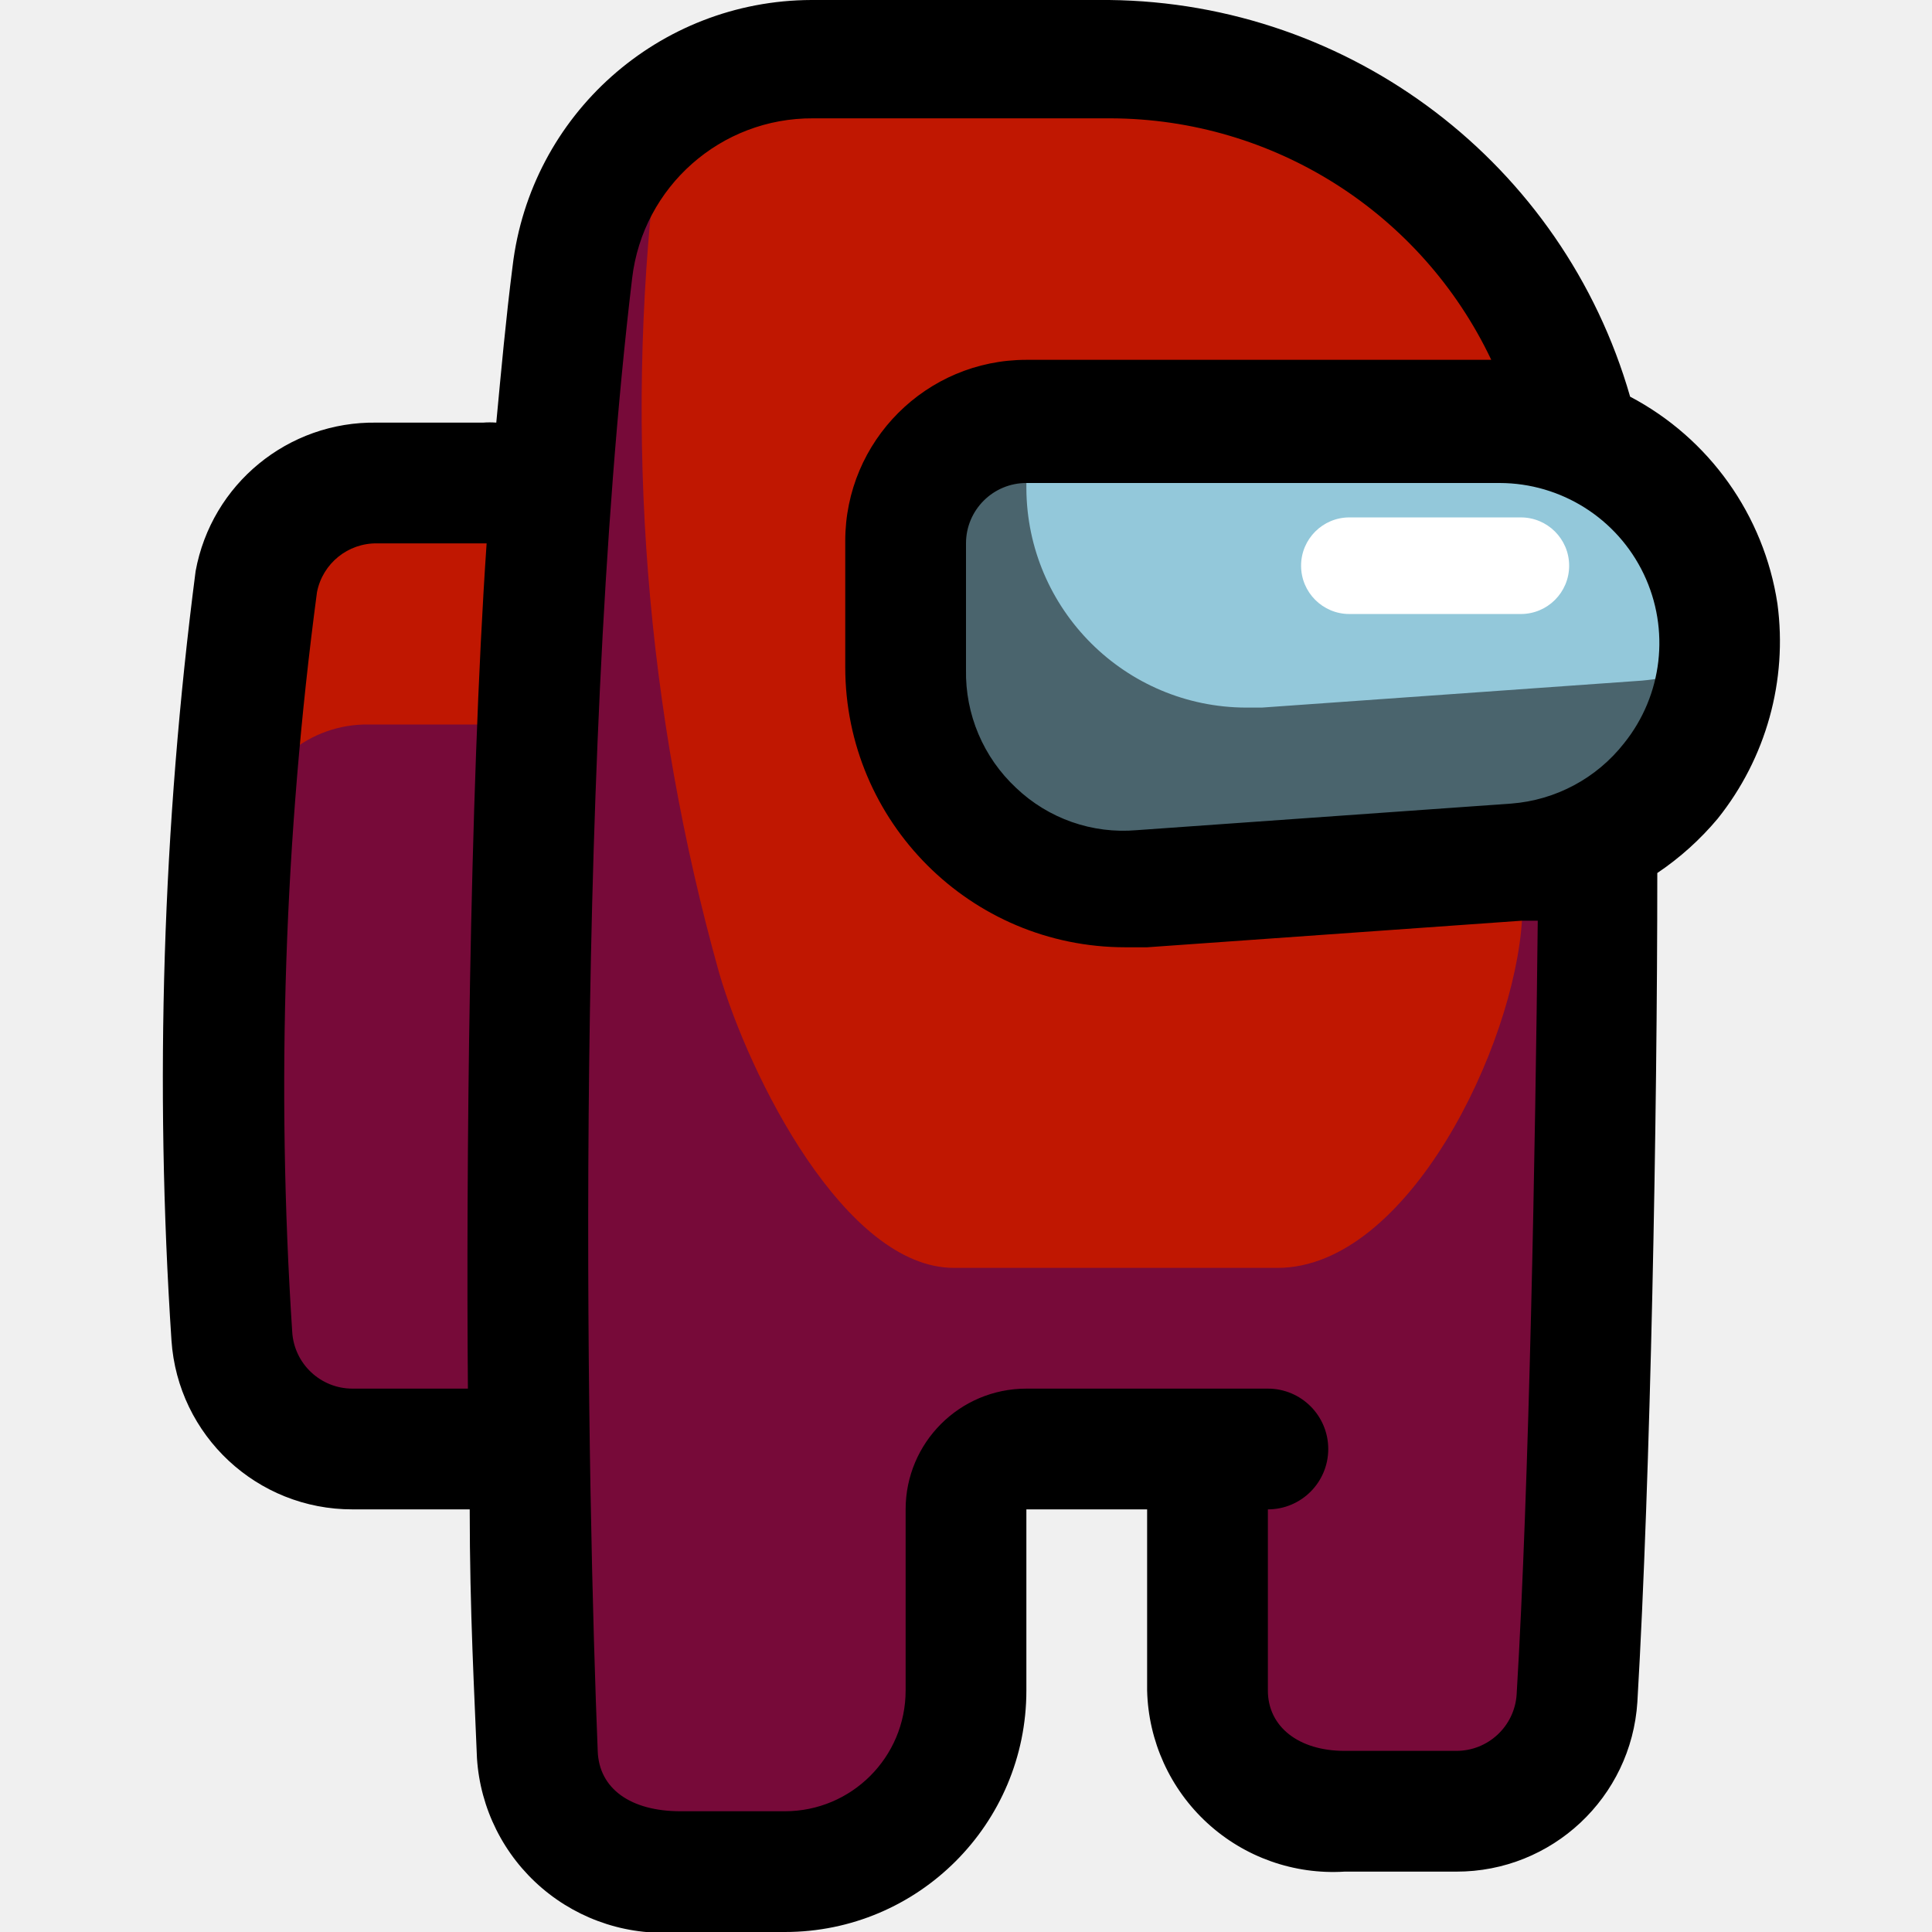
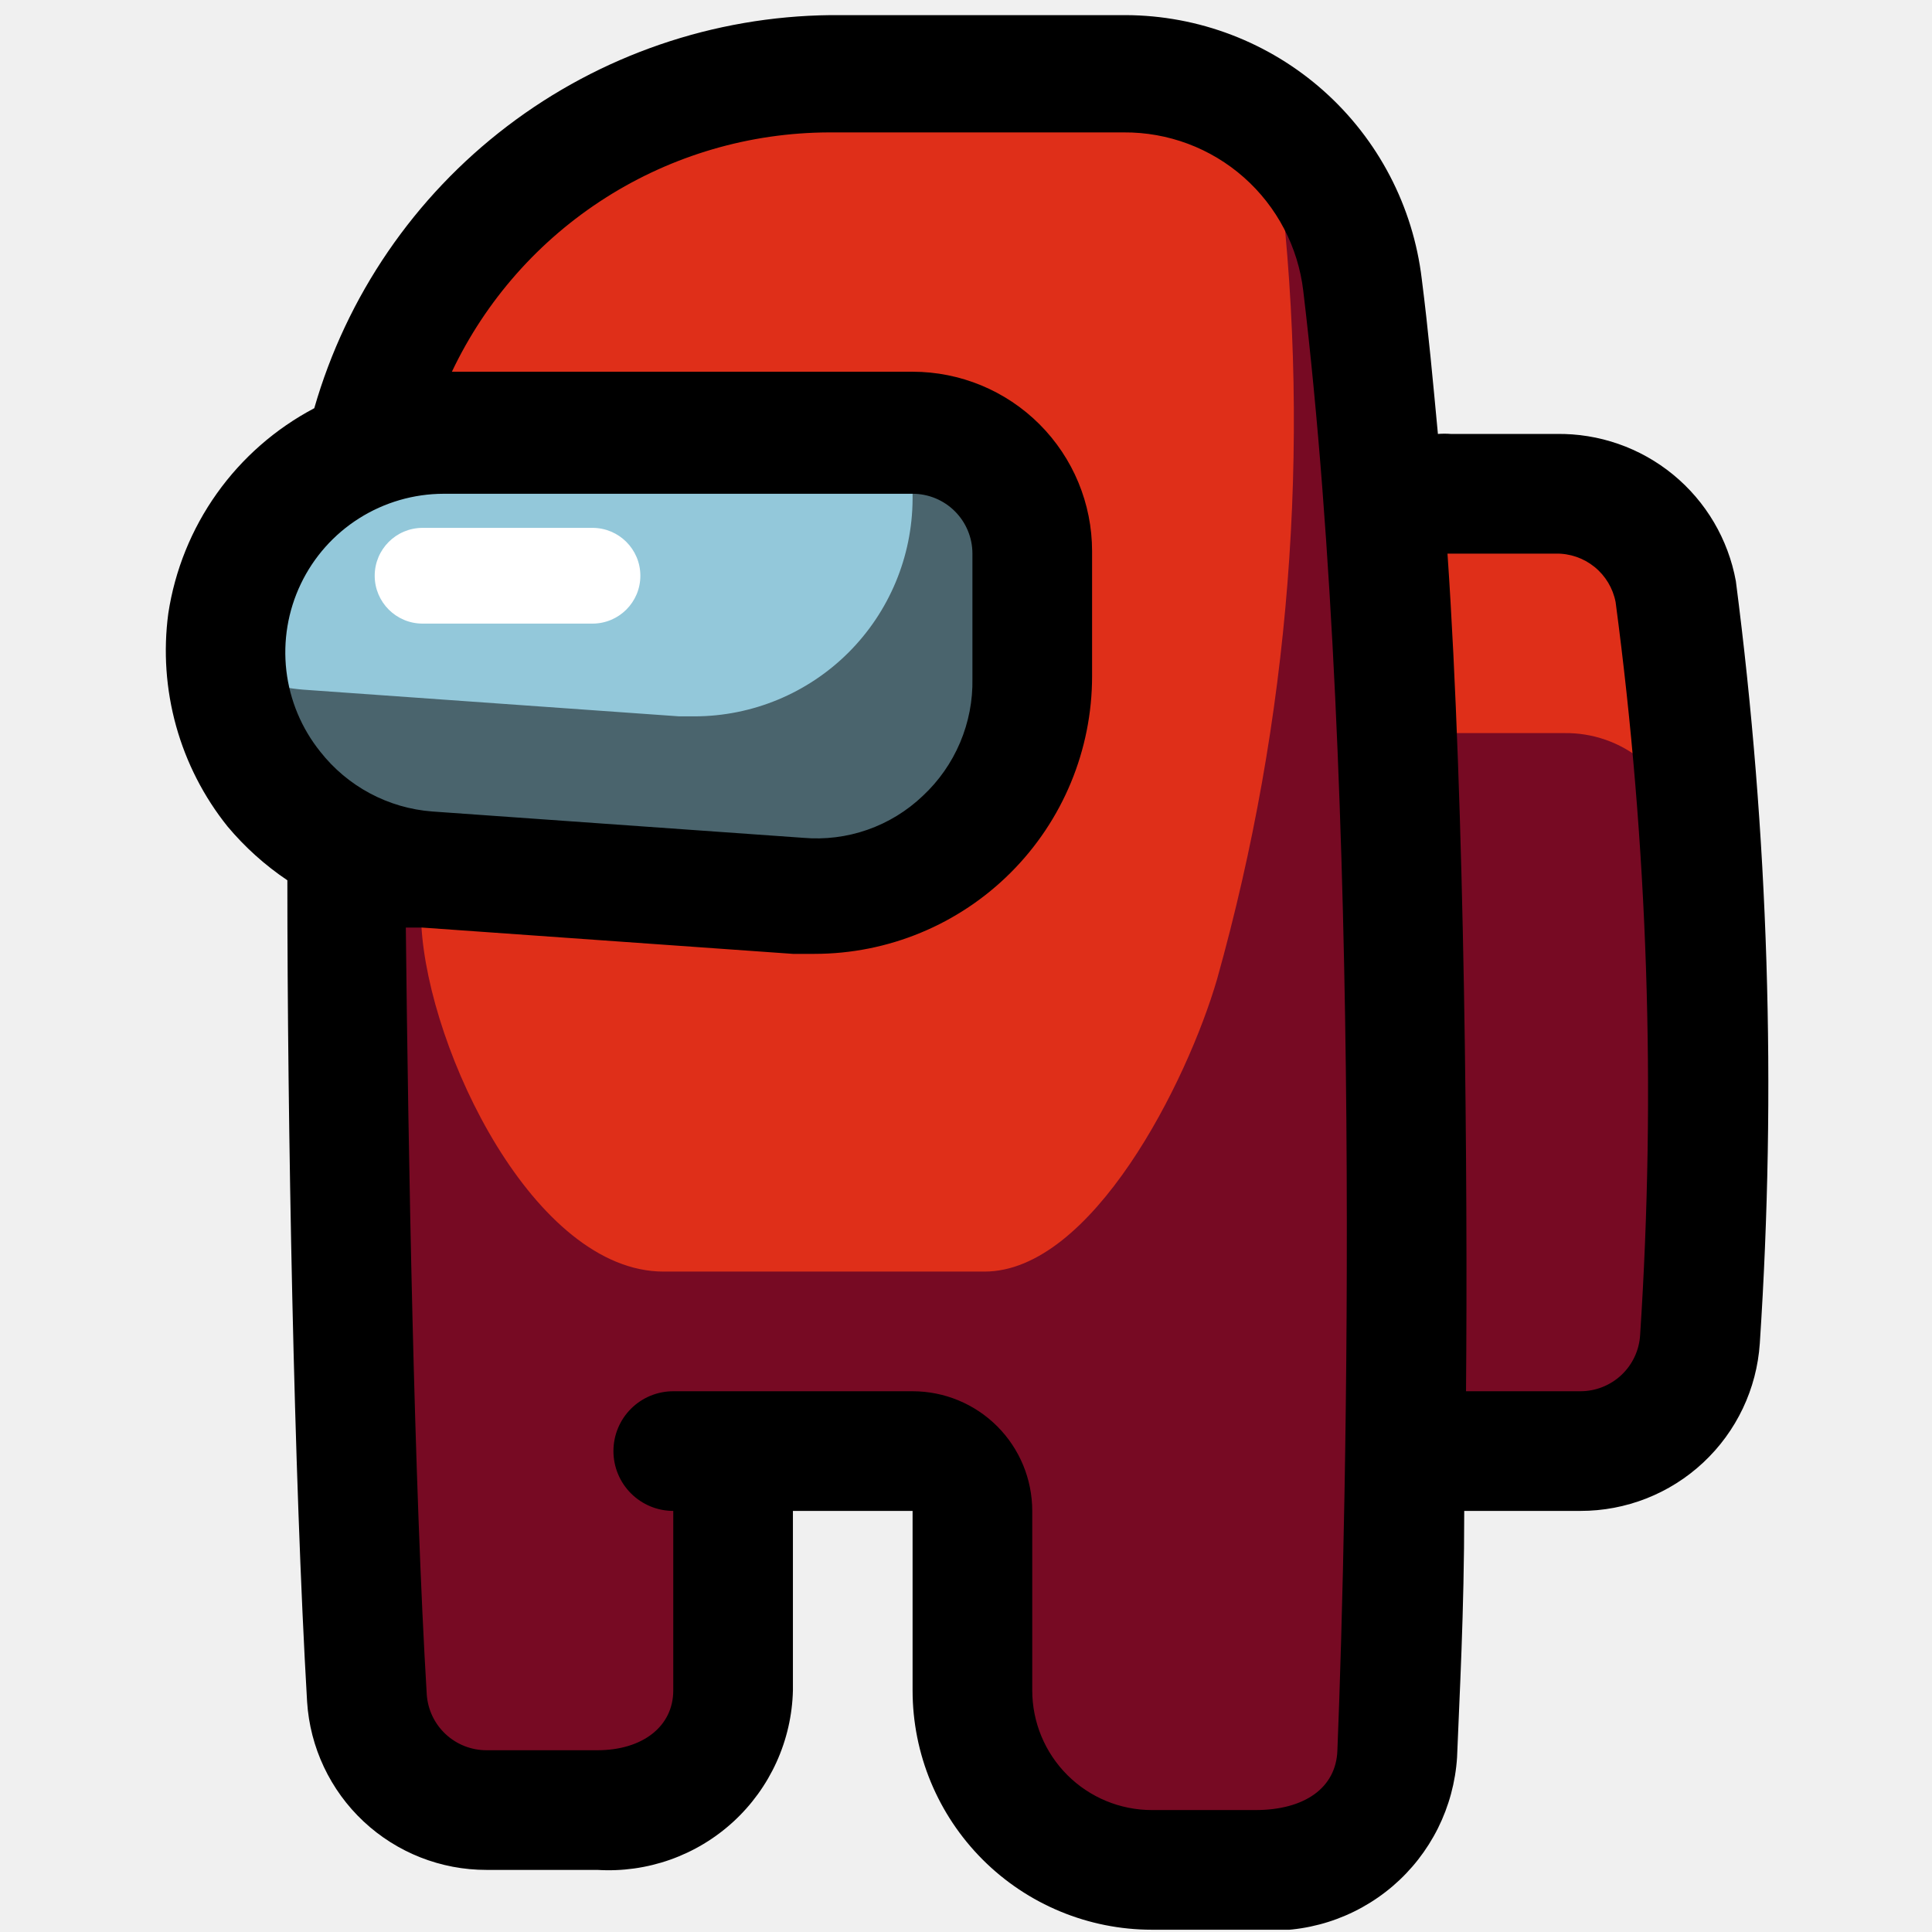
- <svg xmlns="http://www.w3.org/2000/svg" viewBox="0 0 32 32" id="among-us">
-   <g>
-     <path fill="#770a39" d="M11.27 31a2.11 2.11 0 0 1-2.37-1.92c-.16-4-.42-16.18.58-24.55a4 4 0 0 1 4-3.53h4.93a8 8 0 0 1 8 7.73c.16 5.88.08 13.89-.25 19.4a2 2 0 0 1-2 1.87h-1.89A2.07 2.07 0 0 1 20 28v-4h-4v4a3 3 0 0 1-3 3Z" />
-     <path fill="#770a39" d="M9.13 8v.11C9 9.27 9 10.47 8.91 11.72c-.15 3.11-.2 8.54-.15 12.26H5.84a2 2 0 0 1-2-1.87 77.13 77.13 0 0 1 .06-9.76c.09-1 .21-1.88.37-2.73A2 2 0 0 1 6.24 8h2.85Z" />
-     <path fill="#c01701" d="M9.13 8v.11C9 9.27 9 10.47 8.91 11.72V12h-2.8a2 2 0 0 0-2 1.64c-.16.85-.28 1.77-.37 2.73v2.66c0-1.62 0-5.19.18-6.66.09-1 .21-1.88.37-2.73A2 2 0 0 1 6.24 8h2.85zm12.03 13H15.8c-1.8 0-3.39-3.17-3.89-4.89a34.61 34.61 0 0 1-1.05-13.34 1 1 0 0 1 .93-.77c1.67-.66 4.31-.64 7.13-.48a6.29 6.29 0 0 1 6.69 6.62l-.4 7.08c-.12 2.1-1.89 5.78-4.05 5.78z" />
-     <path fill="#4a646d" d="M28.48 10.9a3.76 3.76 0 0 1-.8 2 3.62 3.62 0 0 1-2.58 1.35l-6.2.44h-.26a3.65 3.65 0 0 1-3.64-3.6V9a2 2 0 0 1 2-2h7.84a3.67 3.67 0 0 1 3.61 3.12 4.07 4.07 0 0 1 .03.78Z" />
-     <path fill="#93c8da" d="M28.48 10.9a3.42 3.42 0 0 1-1.38.38l-6.2.44h-.26A3.65 3.65 0 0 1 17 8.09V7h7.84a3.67 3.67 0 0 1 3.61 3.12 4.07 4.07 0 0 1 .03.78Z" />
-     <rect width="4.44" height="1.6" x="21.55" y="8.57" fill="#fff" rx=".8" />
-     <path d="M29.44 10A4.67 4.67 0 0 0 27 6.57 9.08 9.08 0 0 0 18.37 0h-4.93a5 5 0 0 0-4.95 4.41c-.11.86-.19 1.74-.27 2.59A1.43 1.43 0 0 0 8 7H6.24a3 3 0 0 0-3 2.46 65.54 65.54 0 0 0-.4 12.74 3 3 0 0 0 3 2.8h1.94c0 1.69.08 3.1.12 4.12A3.09 3.09 0 0 0 11.27 32H13a4 4 0 0 0 4-4v-3h2v3a3.08 3.08 0 0 0 3.27 3h1.85a3 3 0 0 0 3-2.81c.22-3.75.33-9.69.33-13.73a4.79 4.79 0 0 0 1-.9 4.7 4.7 0 0 0 .99-3.56ZM5.84 23a1 1 0 0 1-1-.94 62.15 62.15 0 0 1 .41-12.25 1 1 0 0 1 1-.81h1.81c-.29 4.22-.34 10.5-.31 14Zm19.28 5.07a1 1 0 0 1-1 .93h-1.85c-.76 0-1.27-.4-1.27-1v-3a1 1 0 0 0 0-2h-4a2 2 0 0 0-2 2v3a2 2 0 0 1-2 2h-1.73c-.82 0-1.35-.37-1.37-1-.16-3.95-.43-16 .57-24.39a3 3 0 0 1 3-2.65h4.93a7 7 0 0 1 6.3 4H17a3 3 0 0 0-3 3v2.09a4.64 4.64 0 0 0 4.64 4.64H19l6.2-.44h.27c-.04 3.75-.14 9.35-.35 12.82Zm1.78-15.76a2.63 2.63 0 0 1-1.87 1l-6.2.44a2.57 2.57 0 0 1-2-.7 2.61 2.61 0 0 1-.83-1.96V9a1 1 0 0 1 1-1h7.84a2.65 2.65 0 0 1 2.06 4.31Z" />
+ <svg xmlns="http://www.w3.org/2000/svg" width="111" height="111" viewBox="0 0 111 111" fill="none">
+   <g clip-path="url(#clip0_21_188)">
+     <path d="M72.128 107.432C73.1 107.556 74.087 107.481 75.03 107.214C75.972 106.946 76.851 106.489 77.612 105.873C78.374 105.256 79.002 104.491 79.46 103.625C79.918 102.758 80.195 101.808 80.275 100.832C80.825 87.082 81.719 45.213 78.282 16.441C77.884 13.081 76.262 9.986 73.725 7.747C71.188 5.508 67.915 4.283 64.532 4.307L47.585 4.307C40.449 4.303 33.592 7.072 28.46 12.03C23.329 16.988 20.326 23.747 20.085 30.878C19.535 51.091 19.81 78.625 20.944 97.566C21.058 99.311 21.832 100.947 23.109 102.141C24.386 103.335 26.07 103.998 27.819 103.994L34.316 103.994C35.286 104.089 36.266 103.983 37.194 103.683C38.122 103.383 38.979 102.896 39.71 102.251C40.442 101.606 41.033 100.818 41.448 99.935C41.862 99.052 42.091 98.094 42.119 97.119L42.119 83.369L55.869 83.369L55.869 97.119C55.869 99.854 56.956 102.477 58.889 104.411C60.824 106.345 63.447 107.432 66.182 107.432L72.128 107.432Z" fill="#770A23" />
+     <path d="M79.485 28.369L79.485 28.747C79.932 32.735 79.932 36.86 80.241 41.157C80.757 51.847 80.928 70.513 80.757 83.3L90.794 83.3C92.543 83.304 94.227 82.641 95.504 81.447C96.781 80.253 97.555 78.617 97.669 76.872C98.309 65.696 98.24 54.49 97.463 43.322C97.153 39.885 96.741 36.86 96.191 33.938C95.887 32.367 95.044 30.951 93.808 29.934C92.572 28.917 91.02 28.364 89.419 28.369L79.622 28.369L79.485 28.369Z" fill="#770A23" />
+     <path d="M79.485 28.369L79.485 28.747C79.932 32.735 79.932 36.86 80.241 41.157L80.241 42.119L89.866 42.119C91.494 42.093 93.078 42.645 94.337 43.677C95.596 44.709 96.448 46.155 96.741 47.757C97.291 50.678 97.703 53.841 98.013 57.141L98.013 66.285C98.013 60.716 98.013 48.444 97.394 43.391C97.085 39.953 96.672 36.928 96.122 34.007C95.835 32.434 95.008 31.011 93.784 29.982C92.561 28.953 91.017 28.383 89.419 28.369L79.622 28.369L79.485 28.369ZM38.132 73.057L56.557 73.057C62.744 73.057 68.21 62.16 69.928 56.247C74.103 41.342 75.329 25.766 73.538 10.391C73.366 9.662 72.961 9.008 72.384 8.531C71.807 8.053 71.09 7.777 70.341 7.744C64.6 5.475 55.525 5.544 45.832 6.094C42.781 5.895 39.722 6.345 36.858 7.415C33.994 8.485 31.389 10.15 29.216 12.301C27.043 14.451 25.35 17.038 24.25 19.891C23.15 22.744 22.668 25.797 22.835 28.85L24.21 53.188C24.622 60.407 30.707 73.057 38.132 73.057Z" fill="#DF2F19" />
+     <path d="M12.969 38.338C13.196 40.849 14.152 43.238 15.719 45.213C16.796 46.558 18.14 47.665 19.666 48.464C21.193 49.263 22.869 49.736 24.588 49.853L45.9 51.366L46.794 51.366C50.086 51.357 53.243 50.055 55.584 47.74C57.924 45.425 59.261 42.283 59.306 38.991L59.306 31.807C59.306 29.983 58.582 28.235 57.293 26.945C56.004 25.656 54.255 24.932 52.431 24.932L25.482 24.932C22.474 24.947 19.571 26.036 17.296 28.002C15.021 29.969 13.523 32.683 13.072 35.657C12.952 36.545 12.917 37.443 12.969 38.338Z" fill="#4A646D" />
+     <path d="M12.969 38.338C14.44 39.103 16.057 39.548 17.713 39.644L39.025 41.157L39.919 41.157C43.229 41.148 46.401 39.831 48.745 37.494C51.088 35.157 52.413 31.988 52.431 28.678L52.431 24.932L25.482 24.932C22.474 24.947 19.571 26.036 17.296 28.002C15.021 29.969 13.523 32.683 13.072 35.657C12.952 36.545 12.917 37.443 12.969 38.338Z" fill="#93C8DA" />
+     <path d="M24.278 30.328L34.041 30.328C35.56 30.328 36.791 31.56 36.791 33.078C36.791 34.597 35.56 35.828 34.041 35.828L24.278 35.828C22.76 35.828 21.528 34.597 21.528 33.078C21.528 31.56 22.76 30.328 24.278 30.328Z" fill="white" />
+     <path d="M9.669 35.244C10.047 32.759 11.002 30.398 12.459 28.35C13.916 26.302 15.833 24.625 18.056 23.453C19.913 16.998 23.802 11.314 29.147 7.245C34.491 3.176 41.006 0.94 47.722 0.869L64.669 0.869C68.867 0.882 72.916 2.431 76.05 5.223C79.185 8.016 81.189 11.86 81.685 16.029C82.063 18.985 82.338 22.01 82.613 24.932C82.865 24.912 83.117 24.912 83.369 24.932L89.419 24.932C91.861 24.892 94.238 25.72 96.126 27.268C98.015 28.817 99.292 30.985 99.731 33.388C101.612 47.906 102.072 62.574 101.107 77.182C100.932 79.796 99.769 82.245 97.853 84.033C95.938 85.821 93.414 86.812 90.794 86.807L84.125 86.807C84.125 92.616 83.85 97.463 83.713 100.969C83.622 102.387 83.248 103.772 82.613 105.043C81.977 106.314 81.093 107.445 80.013 108.368C78.933 109.291 77.679 109.988 76.324 110.418C74.97 110.847 73.543 111.001 72.128 110.869L66.181 110.869C62.535 110.869 59.037 109.42 56.459 106.842C53.88 104.263 52.431 100.766 52.431 97.119L52.431 86.807L45.556 86.807L45.556 97.119C45.522 98.543 45.201 99.945 44.612 101.242C44.023 102.539 43.179 103.703 42.13 104.666C41.08 105.629 39.847 106.37 38.505 106.845C37.162 107.32 35.737 107.52 34.316 107.432L27.956 107.432C25.331 107.437 22.802 106.44 20.886 104.646C18.97 102.851 17.81 100.392 17.644 97.772C16.888 84.882 16.51 64.463 16.51 50.575C15.224 49.711 14.067 48.669 13.072 47.482C11.707 45.778 10.702 43.815 10.117 41.711C9.533 39.608 9.38 37.408 9.669 35.244ZM90.794 79.932C91.671 79.933 92.516 79.599 93.155 78.999C93.794 78.398 94.179 77.576 94.231 76.7C95.15 62.652 94.678 48.547 92.822 34.591C92.669 33.797 92.24 33.082 91.611 32.572C90.982 32.063 90.194 31.792 89.385 31.807L83.163 31.807C84.16 46.313 84.332 67.9 84.228 79.932L90.794 79.932ZM24.519 97.36C24.58 98.229 24.969 99.043 25.607 99.636C26.245 100.23 27.085 100.559 27.956 100.557L34.316 100.557C36.928 100.557 38.681 99.182 38.681 97.119L38.681 86.807C37.77 86.807 36.895 86.444 36.251 85.8C35.606 85.155 35.244 84.281 35.244 83.369C35.244 82.457 35.606 81.583 36.251 80.938C36.895 80.294 37.77 79.932 38.681 79.932L52.431 79.932C54.255 79.932 56.004 80.656 57.293 81.945C58.582 83.234 59.306 84.983 59.306 86.807L59.306 97.119C59.306 98.942 60.031 100.691 61.32 101.98C62.609 103.27 64.358 103.994 66.181 103.994L72.128 103.994C74.947 103.994 76.769 102.722 76.838 100.557C77.388 86.978 78.316 45.557 74.878 16.716C74.582 14.194 73.366 11.871 71.463 10.19C69.561 8.509 67.105 7.589 64.566 7.607L47.619 7.607C43.08 7.623 38.638 8.922 34.806 11.355C30.974 13.788 27.908 17.255 25.963 21.357L52.431 21.357C55.167 21.357 57.79 22.443 59.724 24.377C61.658 26.311 62.744 28.934 62.744 31.669L62.744 38.853C62.744 43.084 61.064 47.141 58.072 50.132C55.081 53.123 51.024 54.803 46.794 54.803L45.556 54.803L24.244 53.291L23.316 53.291C23.453 66.182 23.797 85.432 24.519 97.36ZM18.4 43.185C19.174 44.172 20.146 44.988 21.253 45.58C22.359 46.172 23.577 46.527 24.828 46.622L46.141 48.135C47.392 48.245 48.652 48.088 49.838 47.673C51.023 47.258 52.107 46.595 53.016 45.728C53.938 44.869 54.669 43.825 55.16 42.664C55.652 41.503 55.894 40.251 55.869 38.991L55.869 31.807C55.869 30.895 55.507 30.021 54.862 29.376C54.218 28.731 53.343 28.369 52.431 28.369L25.482 28.369C23.766 28.373 22.086 28.861 20.635 29.778C19.184 30.694 18.022 32.002 17.282 33.55C16.542 35.098 16.255 36.824 16.452 38.529C16.65 40.233 17.325 41.847 18.4 43.185Z" fill="black" />
  </g>
+   <defs>
+     <clipPath id="clip0_21_188">
+       <rect width="110" height="110" fill="white" transform="matrix(-1 -8.74228e-08 -8.74228e-08 1 110.869 0.86908)" />
+     </clipPath>
+   </defs>
</svg>
